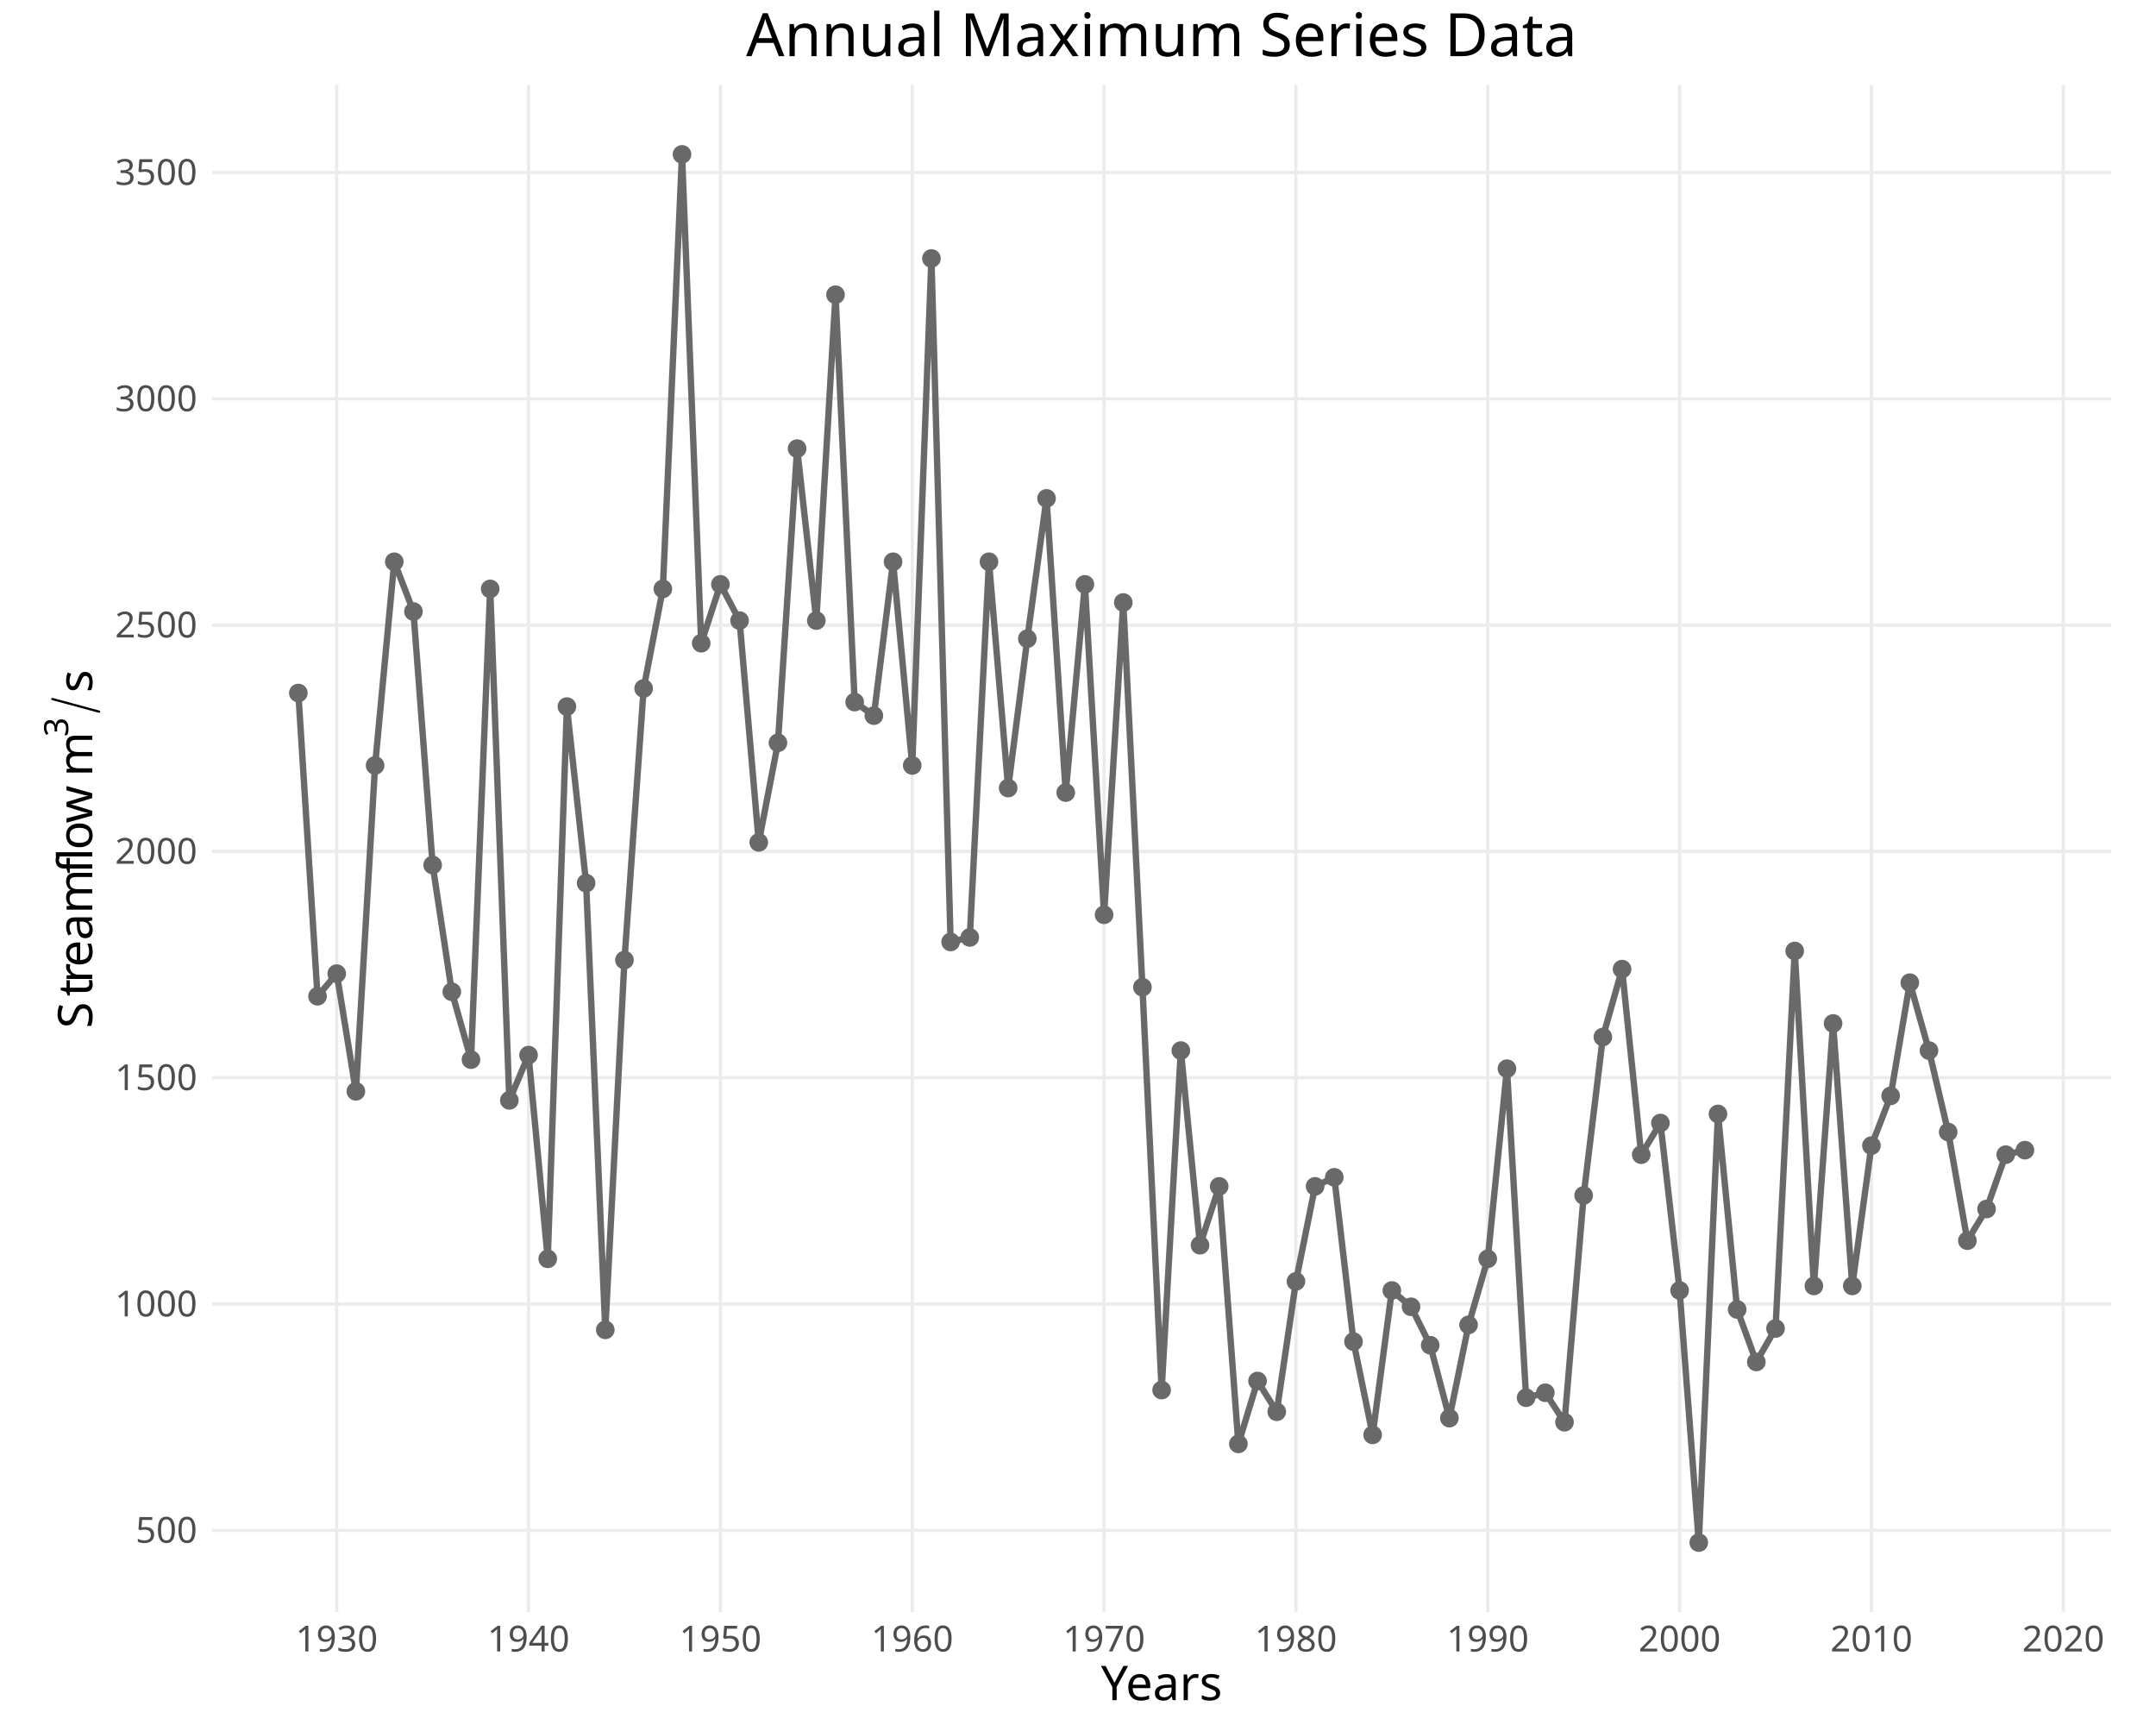
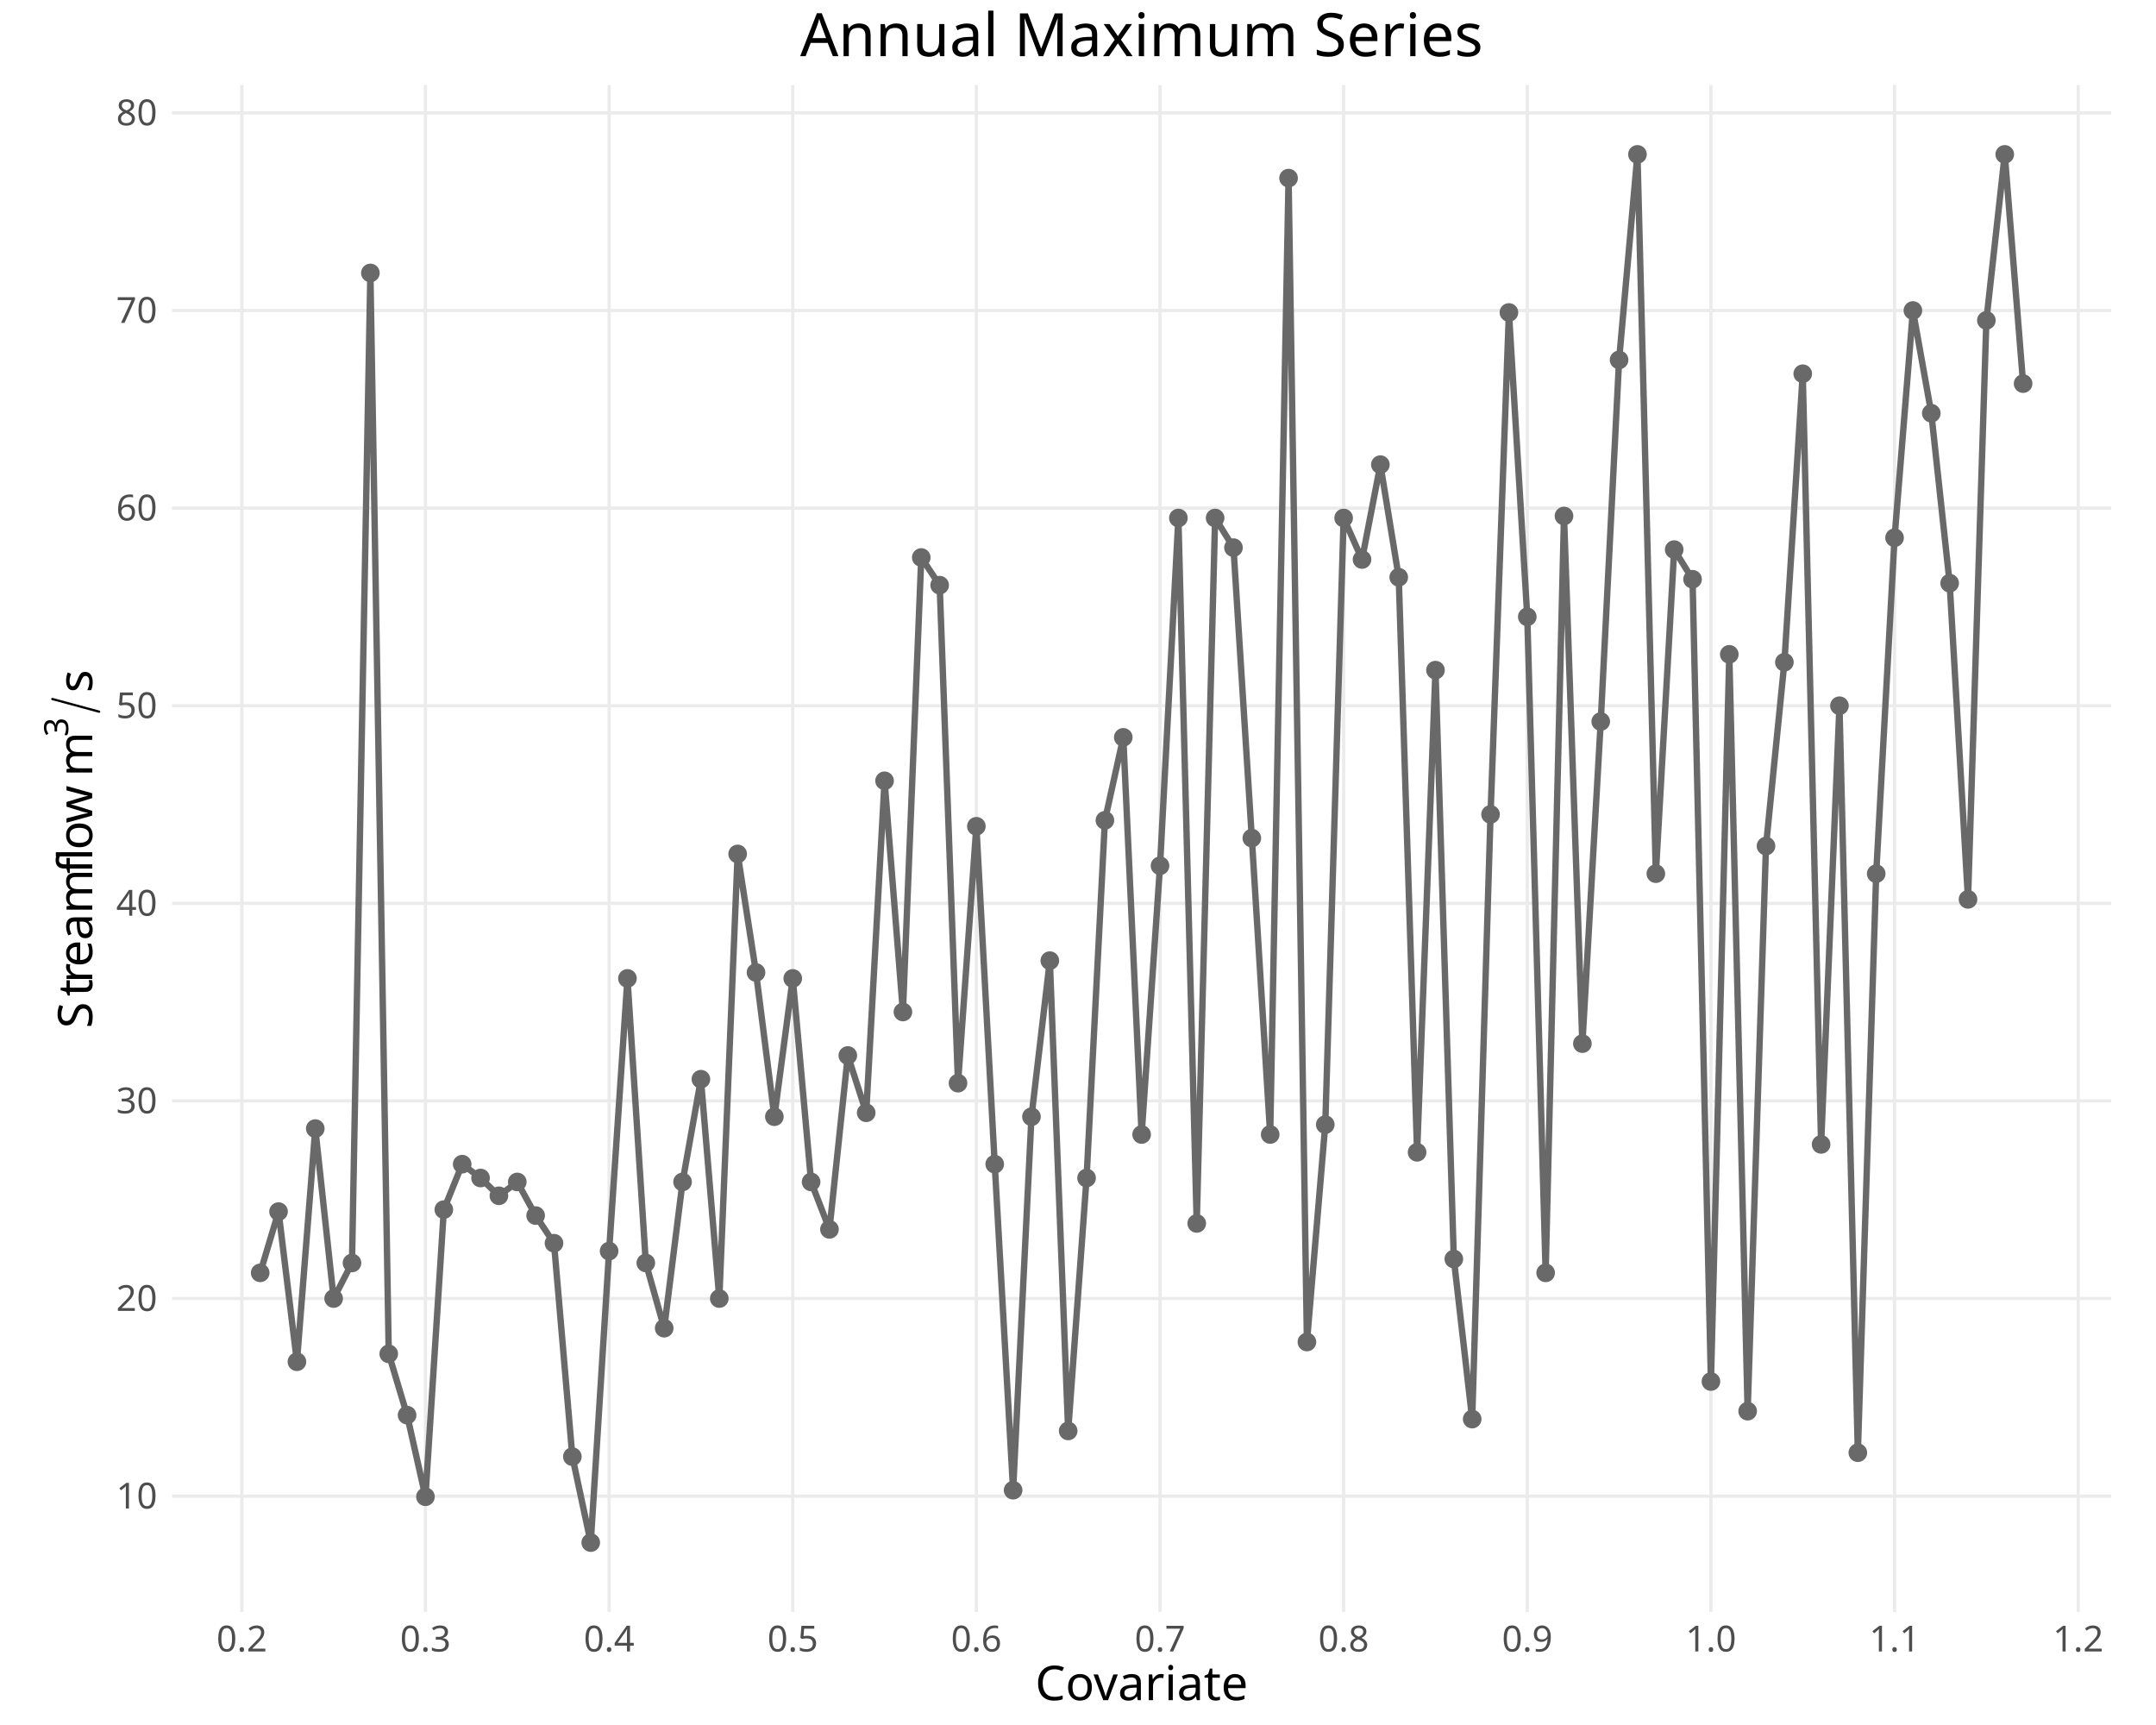
<svg xmlns="http://www.w3.org/2000/svg" class="svglite" data-engine-version="2.0" width="720.00pt" height="576.00pt" viewBox="0 0 720.00 576.00">
  <defs>
    <style type="text/css">
    .svglite line, .svglite polyline, .svglite polygon, .svglite path, .svglite rect, .svglite circle {
      fill: none;
      stroke: #000000;
      stroke-linecap: round;
      stroke-linejoin: round;
      stroke-miterlimit: 10.00;
    }
  </style>
  </defs>
  <rect width="100%" height="100%" style="stroke: none; fill: #FFFFFF;" />
  <defs>
    <clipPath id="cpMC4wMHw3MjAuMDB8MC4wMHw1NzYuMDA=">
      <rect x="0.00" y="0.00" width="720.00" height="576.00" />
    </clipPath>
  </defs>
  <g clip-path="url(#cpMC4wMHw3MjAuMDB8MC4wMHw1NzYuMDA=)">
    <rect x="0" y="0.00" width="720.00" height="576.00" style="stroke-width: 1.07; stroke: none; fill: #FFFFFF;" />
  </g>
  <defs>
-     <clipPath id="cpNzAuODB8NzA1LjA2fDI4LjM4fDUzOC4yNw==">
-       <rect x="70.80" y="28.38" width="634.25" height="509.89" />
+     <clipPath id="cpNTcuNDV8NzA1LjA2fDI4LjM4fDUzOC4yNw==">
+       <rect x="57.45" y="28.38" width="647.60" height="509.89" />
    </clipPath>
  </defs>
-   <g clip-path="url(#cpNzAuODB8NzA1LjA2fDI4LjM4fDUzOC4yNw==)">
-     <polyline points="70.80,511.01 705.06,511.01 " style="stroke-width: 1.07; stroke: #EBEBEB; stroke-linecap: butt;" />
-     <polyline points="70.80,435.44 705.06,435.44 " style="stroke-width: 1.07; stroke: #EBEBEB; stroke-linecap: butt;" />
-     <polyline points="70.80,359.87 705.06,359.87 " style="stroke-width: 1.07; stroke: #EBEBEB; stroke-linecap: butt;" />
-     <polyline points="70.80,284.30 705.06,284.30 " style="stroke-width: 1.07; stroke: #EBEBEB; stroke-linecap: butt;" />
-     <polyline points="70.80,208.74 705.06,208.74 " style="stroke-width: 1.07; stroke: #EBEBEB; stroke-linecap: butt;" />
-     <polyline points="70.80,133.17 705.06,133.17 " style="stroke-width: 1.07; stroke: #EBEBEB; stroke-linecap: butt;" />
-     <polyline points="70.80,57.60 705.06,57.60 " style="stroke-width: 1.07; stroke: #EBEBEB; stroke-linecap: butt;" />
-     <polyline points="112.45,538.27 112.45,28.38 " style="stroke-width: 1.07; stroke: #EBEBEB; stroke-linecap: butt;" />
-     <polyline points="176.51,538.27 176.51,28.38 " style="stroke-width: 1.07; stroke: #EBEBEB; stroke-linecap: butt;" />
-     <polyline points="240.58,538.27 240.58,28.38 " style="stroke-width: 1.07; stroke: #EBEBEB; stroke-linecap: butt;" />
-     <polyline points="304.64,538.27 304.64,28.38 " style="stroke-width: 1.07; stroke: #EBEBEB; stroke-linecap: butt;" />
-     <polyline points="368.71,538.27 368.71,28.38 " style="stroke-width: 1.07; stroke: #EBEBEB; stroke-linecap: butt;" />
-     <polyline points="432.78,538.27 432.78,28.38 " style="stroke-width: 1.07; stroke: #EBEBEB; stroke-linecap: butt;" />
-     <polyline points="496.84,538.27 496.84,28.38 " style="stroke-width: 1.07; stroke: #EBEBEB; stroke-linecap: butt;" />
-     <polyline points="560.91,538.27 560.91,28.38 " style="stroke-width: 1.07; stroke: #EBEBEB; stroke-linecap: butt;" />
-     <polyline points="624.97,538.27 624.97,28.38 " style="stroke-width: 1.07; stroke: #EBEBEB; stroke-linecap: butt;" />
-     <polyline points="689.04,538.27 689.04,28.38 " style="stroke-width: 1.07; stroke: #EBEBEB; stroke-linecap: butt;" />
-     <circle cx="99.63" cy="231.41" r="2.76" style="stroke-width: 0.71; stroke: #696969; fill: #696969;" />
-     <circle cx="106.04" cy="332.67" r="2.76" style="stroke-width: 0.71; stroke: #696969; fill: #696969;" />
-     <circle cx="112.45" cy="325.11" r="2.76" style="stroke-width: 0.71; stroke: #696969; fill: #696969;" />
-     <circle cx="118.85" cy="364.41" r="2.76" style="stroke-width: 0.71; stroke: #696969; fill: #696969;" />
-     <circle cx="125.26" cy="255.59" r="2.76" style="stroke-width: 0.71; stroke: #696969; fill: #696969;" />
-     <circle cx="131.67" cy="187.58" r="2.76" style="stroke-width: 0.71; stroke: #696969; fill: #696969;" />
-     <circle cx="138.07" cy="204.20" r="2.76" style="stroke-width: 0.71; stroke: #696969; fill: #696969;" />
-     <circle cx="144.48" cy="288.84" r="2.76" style="stroke-width: 0.71; stroke: #696969; fill: #696969;" />
-     <circle cx="150.88" cy="331.16" r="2.76" style="stroke-width: 0.71; stroke: #696969; fill: #696969;" />
-     <circle cx="157.29" cy="353.83" r="2.76" style="stroke-width: 0.71; stroke: #696969; fill: #696969;" />
-     <circle cx="163.70" cy="196.64" r="2.76" style="stroke-width: 0.71; stroke: #696969; fill: #696969;" />
-     <circle cx="170.10" cy="367.43" r="2.76" style="stroke-width: 0.71; stroke: #696969; fill: #696969;" />
-     <circle cx="176.51" cy="352.31" r="2.76" style="stroke-width: 0.71; stroke: #696969; fill: #696969;" />
-     <circle cx="182.92" cy="420.33" r="2.76" style="stroke-width: 0.71; stroke: #696969; fill: #696969;" />
-     <circle cx="189.32" cy="235.94" r="2.76" style="stroke-width: 0.71; stroke: #696969; fill: #696969;" />
-     <circle cx="195.73" cy="294.88" r="2.76" style="stroke-width: 0.71; stroke: #696969; fill: #696969;" />
-     <circle cx="202.14" cy="444.05" r="2.76" style="stroke-width: 0.71; stroke: #696969; fill: #696969;" />
-     <circle cx="208.54" cy="320.58" r="2.76" style="stroke-width: 0.71; stroke: #696969; fill: #696969;" />
-     <circle cx="214.95" cy="229.89" r="2.76" style="stroke-width: 0.71; stroke: #696969; fill: #696969;" />
-     <circle cx="221.36" cy="196.64" r="2.76" style="stroke-width: 0.71; stroke: #696969; fill: #696969;" />
-     <circle cx="227.76" cy="51.55" r="2.76" style="stroke-width: 0.71; stroke: #696969; fill: #696969;" />
-     <circle cx="234.17" cy="214.78" r="2.76" style="stroke-width: 0.71; stroke: #696969; fill: #696969;" />
-     <circle cx="240.58" cy="195.13" r="2.76" style="stroke-width: 0.71; stroke: #696969; fill: #696969;" />
-     <circle cx="246.98" cy="207.22" r="2.76" style="stroke-width: 0.71; stroke: #696969; fill: #696969;" />
-     <circle cx="253.39" cy="281.28" r="2.76" style="stroke-width: 0.71; stroke: #696969; fill: #696969;" />
-     <circle cx="259.80" cy="248.03" r="2.76" style="stroke-width: 0.71; stroke: #696969; fill: #696969;" />
-     <circle cx="266.20" cy="149.79" r="2.76" style="stroke-width: 0.71; stroke: #696969; fill: #696969;" />
-     <circle cx="272.61" cy="207.22" r="2.76" style="stroke-width: 0.71; stroke: #696969; fill: #696969;" />
-     <circle cx="279.02" cy="98.41" r="2.76" style="stroke-width: 0.71; stroke: #696969; fill: #696969;" />
-     <circle cx="285.42" cy="234.43" r="2.76" style="stroke-width: 0.71; stroke: #696969; fill: #696969;" />
-     <circle cx="291.83" cy="238.96" r="2.76" style="stroke-width: 0.71; stroke: #696969; fill: #696969;" />
-     <circle cx="298.24" cy="187.58" r="2.76" style="stroke-width: 0.71; stroke: #696969; fill: #696969;" />
-     <circle cx="304.64" cy="255.59" r="2.76" style="stroke-width: 0.71; stroke: #696969; fill: #696969;" />
-     <circle cx="311.05" cy="86.31" r="2.76" style="stroke-width: 0.71; stroke: #696969; fill: #696969;" />
-     <circle cx="317.46" cy="314.53" r="2.76" style="stroke-width: 0.71; stroke: #696969; fill: #696969;" />
-     <circle cx="323.86" cy="313.02" r="2.76" style="stroke-width: 0.71; stroke: #696969; fill: #696969;" />
-     <circle cx="330.27" cy="187.58" r="2.76" style="stroke-width: 0.71; stroke: #696969; fill: #696969;" />
-     <circle cx="336.68" cy="263.14" r="2.76" style="stroke-width: 0.71; stroke: #696969; fill: #696969;" />
-     <circle cx="343.08" cy="213.27" r="2.76" style="stroke-width: 0.71; stroke: #696969; fill: #696969;" />
-     <circle cx="349.49" cy="166.42" r="2.76" style="stroke-width: 0.71; stroke: #696969; fill: #696969;" />
-     <circle cx="355.90" cy="264.66" r="2.76" style="stroke-width: 0.71; stroke: #696969; fill: #696969;" />
-     <circle cx="362.30" cy="195.13" r="2.76" style="stroke-width: 0.71; stroke: #696969; fill: #696969;" />
-     <circle cx="368.71" cy="305.46" r="2.76" style="stroke-width: 0.71; stroke: #696969; fill: #696969;" />
-     <circle cx="375.12" cy="201.18" r="2.76" style="stroke-width: 0.71; stroke: #696969; fill: #696969;" />
-     <circle cx="381.52" cy="329.64" r="2.76" style="stroke-width: 0.71; stroke: #696969; fill: #696969;" />
-     <circle cx="387.93" cy="464.16" r="2.76" style="stroke-width: 0.71; stroke: #696969; fill: #696969;" />
-     <circle cx="394.34" cy="350.80" r="2.76" style="stroke-width: 0.71; stroke: #696969; fill: #696969;" />
-     <circle cx="400.74" cy="415.79" r="2.76" style="stroke-width: 0.71; stroke: #696969; fill: #696969;" />
-     <circle cx="407.15" cy="396.14" r="2.76" style="stroke-width: 0.71; stroke: #696969; fill: #696969;" />
-     <circle cx="413.56" cy="482.14" r="2.76" style="stroke-width: 0.71; stroke: #696969; fill: #696969;" />
-     <circle cx="419.96" cy="461.13" r="2.76" style="stroke-width: 0.71; stroke: #696969; fill: #696969;" />
-     <circle cx="426.37" cy="471.41" r="2.76" style="stroke-width: 0.71; stroke: #696969; fill: #696969;" />
-     <circle cx="432.78" cy="427.88" r="2.76" style="stroke-width: 0.71; stroke: #696969; fill: #696969;" />
-     <circle cx="439.18" cy="396.14" r="2.76" style="stroke-width: 0.71; stroke: #696969; fill: #696969;" />
-     <circle cx="445.59" cy="393.12" r="2.76" style="stroke-width: 0.71; stroke: #696969; fill: #696969;" />
-     <circle cx="452.00" cy="447.98" r="2.76" style="stroke-width: 0.71; stroke: #696969; fill: #696969;" />
-     <circle cx="458.40" cy="479.12" r="2.76" style="stroke-width: 0.71; stroke: #696969; fill: #696969;" />
-     <circle cx="464.81" cy="430.91" r="2.76" style="stroke-width: 0.71; stroke: #696969; fill: #696969;" />
-     <circle cx="471.22" cy="436.35" r="2.76" style="stroke-width: 0.71; stroke: #696969; fill: #696969;" />
-     <circle cx="477.62" cy="449.19" r="2.76" style="stroke-width: 0.71; stroke: #696969; fill: #696969;" />
-     <circle cx="484.03" cy="473.53" r="2.76" style="stroke-width: 0.71; stroke: #696969; fill: #696969;" />
-     <circle cx="490.43" cy="442.39" r="2.76" style="stroke-width: 0.71; stroke: #696969; fill: #696969;" />
-     <circle cx="496.84" cy="420.33" r="2.76" style="stroke-width: 0.71; stroke: #696969; fill: #696969;" />
-     <circle cx="503.25" cy="356.85" r="2.76" style="stroke-width: 0.71; stroke: #696969; fill: #696969;" />
-     <circle cx="509.65" cy="466.72" r="2.76" style="stroke-width: 0.71; stroke: #696969; fill: #696969;" />
-     <circle cx="516.06" cy="465.06" r="2.76" style="stroke-width: 0.71; stroke: #696969; fill: #696969;" />
-     <circle cx="522.47" cy="474.89" r="2.76" style="stroke-width: 0.71; stroke: #696969; fill: #696969;" />
-     <circle cx="528.87" cy="399.17" r="2.76" style="stroke-width: 0.71; stroke: #696969; fill: #696969;" />
-     <circle cx="535.28" cy="346.27" r="2.76" style="stroke-width: 0.71; stroke: #696969; fill: #696969;" />
-     <circle cx="541.69" cy="323.60" r="2.76" style="stroke-width: 0.71; stroke: #696969; fill: #696969;" />
-     <circle cx="548.09" cy="385.56" r="2.76" style="stroke-width: 0.71; stroke: #696969; fill: #696969;" />
-     <circle cx="554.50" cy="374.99" r="2.76" style="stroke-width: 0.71; stroke: #696969; fill: #696969;" />
-     <circle cx="560.91" cy="430.91" r="2.76" style="stroke-width: 0.71; stroke: #696969; fill: #696969;" />
-     <circle cx="567.31" cy="515.09" r="2.76" style="stroke-width: 0.71; stroke: #696969; fill: #696969;" />
-     <circle cx="573.72" cy="371.96" r="2.76" style="stroke-width: 0.71; stroke: #696969; fill: #696969;" />
-     <circle cx="580.13" cy="437.25" r="2.76" style="stroke-width: 0.71; stroke: #696969; fill: #696969;" />
-     <circle cx="586.53" cy="454.78" r="2.76" style="stroke-width: 0.71; stroke: #696969; fill: #696969;" />
-     <circle cx="592.94" cy="443.60" r="2.76" style="stroke-width: 0.71; stroke: #696969; fill: #696969;" />
-     <circle cx="599.35" cy="317.55" r="2.76" style="stroke-width: 0.71; stroke: #696969; fill: #696969;" />
-     <circle cx="605.75" cy="429.39" r="2.76" style="stroke-width: 0.71; stroke: #696969; fill: #696969;" />
-     <circle cx="612.16" cy="341.74" r="2.76" style="stroke-width: 0.71; stroke: #696969; fill: #696969;" />
-     <circle cx="618.57" cy="429.39" r="2.76" style="stroke-width: 0.71; stroke: #696969; fill: #696969;" />
-     <circle cx="624.97" cy="382.54" r="2.76" style="stroke-width: 0.71; stroke: #696969; fill: #696969;" />
-     <circle cx="631.38" cy="365.92" r="2.76" style="stroke-width: 0.71; stroke: #696969; fill: #696969;" />
-     <circle cx="637.79" cy="328.13" r="2.76" style="stroke-width: 0.71; stroke: #696969; fill: #696969;" />
-     <circle cx="644.19" cy="350.80" r="2.76" style="stroke-width: 0.71; stroke: #696969; fill: #696969;" />
-     <circle cx="650.60" cy="378.01" r="2.76" style="stroke-width: 0.71; stroke: #696969; fill: #696969;" />
-     <circle cx="657.01" cy="414.28" r="2.76" style="stroke-width: 0.71; stroke: #696969; fill: #696969;" />
-     <circle cx="663.41" cy="403.70" r="2.76" style="stroke-width: 0.71; stroke: #696969; fill: #696969;" />
-     <circle cx="669.82" cy="385.56" r="2.76" style="stroke-width: 0.71; stroke: #696969; fill: #696969;" />
-     <circle cx="676.23" cy="384.05" r="2.76" style="stroke-width: 0.71; stroke: #696969; fill: #696969;" />
-     <polyline points="99.63,231.41 106.04,332.67 112.45,325.11 118.85,364.41 125.26,255.59 131.67,187.58 138.07,204.20 144.48,288.84 150.88,331.16 157.29,353.83 163.70,196.64 170.10,367.43 176.51,352.31 182.92,420.33 189.32,235.94 195.73,294.88 202.14,444.05 208.54,320.58 214.95,229.89 221.36,196.64 227.76,51.55 234.17,214.78 240.58,195.13 246.98,207.22 253.39,281.28 259.80,248.03 266.20,149.79 272.61,207.22 279.02,98.41 285.42,234.43 291.83,238.96 298.24,187.58 304.64,255.59 311.05,86.31 317.46,314.53 323.86,313.02 330.27,187.58 336.68,263.14 343.08,213.27 349.49,166.42 355.90,264.66 362.30,195.13 368.71,305.46 375.12,201.18 381.52,329.64 387.93,464.16 394.34,350.80 400.74,415.79 407.15,396.14 413.56,482.14 419.96,461.13 426.37,471.41 432.78,427.88 439.18,396.14 445.59,393.12 452.00,447.98 458.40,479.12 464.81,430.91 471.22,436.35 477.62,449.19 484.03,473.53 490.43,442.39 496.84,420.33 503.25,356.85 509.65,466.72 516.06,465.06 522.47,474.89 528.87,399.17 535.28,346.27 541.69,323.60 548.09,385.56 554.50,374.99 560.91,430.91 567.31,515.09 573.72,371.96 580.13,437.25 586.53,454.78 592.94,443.60 599.35,317.55 605.75,429.39 612.16,341.74 618.57,429.39 624.97,382.54 631.38,365.92 637.79,328.13 644.19,350.80 650.60,378.01 657.01,414.28 663.41,403.70 669.82,385.56 676.23,384.05 " style="stroke-width: 2.13; stroke: #696969; stroke-linecap: butt;" />
+   <g clip-path="url(#cpNTcuNDV8NzA1LjA2fDI4LjM4fDUzOC4yNw==)">
+     <polyline points="57.45,499.58 705.06,499.58 " style="stroke-width: 1.07; stroke: #EBEBEB; stroke-linecap: butt;" />
+     <polyline points="57.45,433.60 705.06,433.60 " style="stroke-width: 1.07; stroke: #EBEBEB; stroke-linecap: butt;" />
+     <polyline points="57.45,367.61 705.06,367.61 " style="stroke-width: 1.07; stroke: #EBEBEB; stroke-linecap: butt;" />
+     <polyline points="57.45,301.63 705.06,301.63 " style="stroke-width: 1.07; stroke: #EBEBEB; stroke-linecap: butt;" />
+     <polyline points="57.45,235.65 705.06,235.65 " style="stroke-width: 1.07; stroke: #EBEBEB; stroke-linecap: butt;" />
+     <polyline points="57.45,169.66 705.06,169.66 " style="stroke-width: 1.07; stroke: #EBEBEB; stroke-linecap: butt;" />
+     <polyline points="57.45,103.68 705.06,103.68 " style="stroke-width: 1.07; stroke: #EBEBEB; stroke-linecap: butt;" />
+     <polyline points="57.45,37.70 705.06,37.70 " style="stroke-width: 1.07; stroke: #EBEBEB; stroke-linecap: butt;" />
+     <polyline points="80.76,538.27 80.76,28.38 " style="stroke-width: 1.07; stroke: #EBEBEB; stroke-linecap: butt;" />
+     <polyline points="142.08,538.27 142.08,28.38 " style="stroke-width: 1.07; stroke: #EBEBEB; stroke-linecap: butt;" />
+     <polyline points="203.41,538.27 203.41,28.38 " style="stroke-width: 1.07; stroke: #EBEBEB; stroke-linecap: butt;" />
+     <polyline points="264.74,538.27 264.74,28.38 " style="stroke-width: 1.07; stroke: #EBEBEB; stroke-linecap: butt;" />
+     <polyline points="326.06,538.27 326.06,28.38 " style="stroke-width: 1.07; stroke: #EBEBEB; stroke-linecap: butt;" />
+     <polyline points="387.39,538.27 387.39,28.38 " style="stroke-width: 1.07; stroke: #EBEBEB; stroke-linecap: butt;" />
+     <polyline points="448.71,538.27 448.71,28.38 " style="stroke-width: 1.07; stroke: #EBEBEB; stroke-linecap: butt;" />
+     <polyline points="510.04,538.27 510.04,28.38 " style="stroke-width: 1.07; stroke: #EBEBEB; stroke-linecap: butt;" />
+     <polyline points="571.37,538.27 571.37,28.38 " style="stroke-width: 1.07; stroke: #EBEBEB; stroke-linecap: butt;" />
+     <polyline points="632.69,538.27 632.69,28.38 " style="stroke-width: 1.07; stroke: #EBEBEB; stroke-linecap: butt;" />
+     <polyline points="694.02,538.27 694.02,28.38 " style="stroke-width: 1.07; stroke: #EBEBEB; stroke-linecap: butt;" />
+     <circle cx="86.89" cy="425.02" r="2.76" style="stroke-width: 0.71; stroke: #696969; fill: #696969;" />
+     <circle cx="93.02" cy="404.57" r="2.76" style="stroke-width: 0.71; stroke: #696969; fill: #696969;" />
+     <circle cx="99.16" cy="454.71" r="2.76" style="stroke-width: 0.71; stroke: #696969; fill: #696969;" />
+     <circle cx="105.29" cy="376.85" r="2.76" style="stroke-width: 0.71; stroke: #696969; fill: #696969;" />
+     <circle cx="111.42" cy="433.60" r="2.76" style="stroke-width: 0.71; stroke: #696969; fill: #696969;" />
+     <circle cx="117.55" cy="421.72" r="2.76" style="stroke-width: 0.71; stroke: #696969; fill: #696969;" />
+     <circle cx="123.69" cy="91.14" r="2.76" style="stroke-width: 0.71; stroke: #696969; fill: #696969;" />
+     <circle cx="129.82" cy="452.07" r="2.76" style="stroke-width: 0.71; stroke: #696969; fill: #696969;" />
+     <circle cx="135.95" cy="472.53" r="2.76" style="stroke-width: 0.71; stroke: #696969; fill: #696969;" />
+     <circle cx="142.08" cy="499.78" r="2.76" style="stroke-width: 0.71; stroke: #696969; fill: #696969;" />
+     <circle cx="148.22" cy="403.91" r="2.76" style="stroke-width: 0.71; stroke: #696969; fill: #696969;" />
+     <circle cx="154.35" cy="388.73" r="2.76" style="stroke-width: 0.71; stroke: #696969; fill: #696969;" />
+     <circle cx="160.48" cy="393.35" r="2.76" style="stroke-width: 0.71; stroke: #696969; fill: #696969;" />
+     <circle cx="166.61" cy="399.29" r="2.76" style="stroke-width: 0.71; stroke: #696969; fill: #696969;" />
+     <circle cx="172.75" cy="394.67" r="2.76" style="stroke-width: 0.71; stroke: #696969; fill: #696969;" />
+     <circle cx="178.88" cy="405.89" r="2.76" style="stroke-width: 0.71; stroke: #696969; fill: #696969;" />
+     <circle cx="185.01" cy="415.12" r="2.76" style="stroke-width: 0.71; stroke: #696969; fill: #696969;" />
+     <circle cx="191.14" cy="486.39" r="2.76" style="stroke-width: 0.71; stroke: #696969; fill: #696969;" />
+     <circle cx="197.28" cy="515.09" r="2.76" style="stroke-width: 0.71; stroke: #696969; fill: #696969;" />
+     <circle cx="203.41" cy="417.76" r="2.76" style="stroke-width: 0.71; stroke: #696969; fill: #696969;" />
+     <circle cx="209.54" cy="326.71" r="2.76" style="stroke-width: 0.71; stroke: #696969; fill: #696969;" />
+     <circle cx="215.67" cy="421.72" r="2.76" style="stroke-width: 0.71; stroke: #696969; fill: #696969;" />
+     <circle cx="221.81" cy="443.50" r="2.76" style="stroke-width: 0.71; stroke: #696969; fill: #696969;" />
+     <circle cx="227.94" cy="394.67" r="2.76" style="stroke-width: 0.71; stroke: #696969; fill: #696969;" />
+     <circle cx="234.07" cy="360.36" r="2.76" style="stroke-width: 0.71; stroke: #696969; fill: #696969;" />
+     <circle cx="240.21" cy="433.60" r="2.76" style="stroke-width: 0.71; stroke: #696969; fill: #696969;" />
+     <circle cx="246.34" cy="285.14" r="2.76" style="stroke-width: 0.71; stroke: #696969; fill: #696969;" />
+     <circle cx="252.47" cy="324.73" r="2.76" style="stroke-width: 0.71; stroke: #696969; fill: #696969;" />
+     <circle cx="258.60" cy="372.89" r="2.76" style="stroke-width: 0.71; stroke: #696969; fill: #696969;" />
+     <circle cx="264.74" cy="326.71" r="2.76" style="stroke-width: 0.71; stroke: #696969; fill: #696969;" />
+     <circle cx="270.87" cy="394.67" r="2.76" style="stroke-width: 0.71; stroke: #696969; fill: #696969;" />
+     <circle cx="277.00" cy="410.50" r="2.76" style="stroke-width: 0.71; stroke: #696969; fill: #696969;" />
+     <circle cx="283.13" cy="352.44" r="2.76" style="stroke-width: 0.71; stroke: #696969; fill: #696969;" />
+     <circle cx="289.27" cy="371.57" r="2.76" style="stroke-width: 0.71; stroke: #696969; fill: #696969;" />
+     <circle cx="295.40" cy="260.72" r="2.76" style="stroke-width: 0.71; stroke: #696969; fill: #696969;" />
+     <circle cx="301.53" cy="337.92" r="2.76" style="stroke-width: 0.71; stroke: #696969; fill: #696969;" />
+     <circle cx="307.66" cy="186.16" r="2.76" style="stroke-width: 0.71; stroke: #696969; fill: #696969;" />
+     <circle cx="313.80" cy="195.40" r="2.76" style="stroke-width: 0.71; stroke: #696969; fill: #696969;" />
+     <circle cx="319.93" cy="361.68" r="2.76" style="stroke-width: 0.71; stroke: #696969; fill: #696969;" />
+     <circle cx="326.06" cy="275.90" r="2.76" style="stroke-width: 0.71; stroke: #696969; fill: #696969;" />
+     <circle cx="332.19" cy="388.73" r="2.76" style="stroke-width: 0.71; stroke: #696969; fill: #696969;" />
+     <circle cx="338.33" cy="497.60" r="2.76" style="stroke-width: 0.71; stroke: #696969; fill: #696969;" />
+     <circle cx="344.46" cy="372.89" r="2.76" style="stroke-width: 0.71; stroke: #696969; fill: #696969;" />
+     <circle cx="350.59" cy="320.77" r="2.76" style="stroke-width: 0.71; stroke: #696969; fill: #696969;" />
+     <circle cx="356.72" cy="477.81" r="2.76" style="stroke-width: 0.71; stroke: #696969; fill: #696969;" />
+     <circle cx="362.86" cy="393.35" r="2.76" style="stroke-width: 0.71; stroke: #696969; fill: #696969;" />
+     <circle cx="368.99" cy="273.92" r="2.76" style="stroke-width: 0.71; stroke: #696969; fill: #696969;" />
+     <circle cx="375.12" cy="246.21" r="2.76" style="stroke-width: 0.71; stroke: #696969; fill: #696969;" />
+     <circle cx="381.25" cy="378.83" r="2.76" style="stroke-width: 0.71; stroke: #696969; fill: #696969;" />
+     <circle cx="387.39" cy="289.09" r="2.76" style="stroke-width: 0.71; stroke: #696969; fill: #696969;" />
+     <circle cx="393.52" cy="172.96" r="2.76" style="stroke-width: 0.71; stroke: #696969; fill: #696969;" />
+     <circle cx="399.65" cy="408.52" r="2.76" style="stroke-width: 0.71; stroke: #696969; fill: #696969;" />
+     <circle cx="405.79" cy="172.96" r="2.76" style="stroke-width: 0.71; stroke: #696969; fill: #696969;" />
+     <circle cx="411.92" cy="182.86" r="2.76" style="stroke-width: 0.71; stroke: #696969; fill: #696969;" />
+     <circle cx="418.05" cy="279.86" r="2.76" style="stroke-width: 0.71; stroke: #696969; fill: #696969;" />
+     <circle cx="424.18" cy="378.83" r="2.76" style="stroke-width: 0.71; stroke: #696969; fill: #696969;" />
+     <circle cx="430.32" cy="59.47" r="2.76" style="stroke-width: 0.71; stroke: #696969; fill: #696969;" />
+     <circle cx="436.45" cy="448.11" r="2.76" style="stroke-width: 0.71; stroke: #696969; fill: #696969;" />
+     <circle cx="442.58" cy="375.53" r="2.76" style="stroke-width: 0.71; stroke: #696969; fill: #696969;" />
+     <circle cx="448.71" cy="172.96" r="2.76" style="stroke-width: 0.71; stroke: #696969; fill: #696969;" />
+     <circle cx="454.85" cy="186.82" r="2.76" style="stroke-width: 0.71; stroke: #696969; fill: #696969;" />
+     <circle cx="460.98" cy="155.15" r="2.76" style="stroke-width: 0.71; stroke: #696969; fill: #696969;" />
+     <circle cx="467.11" cy="192.76" r="2.76" style="stroke-width: 0.71; stroke: #696969; fill: #696969;" />
+     <circle cx="473.24" cy="384.77" r="2.76" style="stroke-width: 0.71; stroke: #696969; fill: #696969;" />
+     <circle cx="479.38" cy="223.77" r="2.76" style="stroke-width: 0.71; stroke: #696969; fill: #696969;" />
+     <circle cx="485.51" cy="420.40" r="2.76" style="stroke-width: 0.71; stroke: #696969; fill: #696969;" />
+     <circle cx="491.64" cy="473.85" r="2.76" style="stroke-width: 0.71; stroke: #696969; fill: #696969;" />
+     <circle cx="497.77" cy="271.94" r="2.76" style="stroke-width: 0.71; stroke: #696969; fill: #696969;" />
+     <circle cx="503.91" cy="104.34" r="2.76" style="stroke-width: 0.71; stroke: #696969; fill: #696969;" />
+     <circle cx="510.04" cy="205.96" r="2.76" style="stroke-width: 0.71; stroke: #696969; fill: #696969;" />
+     <circle cx="516.17" cy="425.02" r="2.76" style="stroke-width: 0.71; stroke: #696969; fill: #696969;" />
+     <circle cx="522.30" cy="172.30" r="2.76" style="stroke-width: 0.71; stroke: #696969; fill: #696969;" />
+     <circle cx="528.44" cy="348.48" r="2.76" style="stroke-width: 0.71; stroke: #696969; fill: #696969;" />
+     <circle cx="534.57" cy="240.93" r="2.76" style="stroke-width: 0.71; stroke: #696969; fill: #696969;" />
+     <circle cx="540.70" cy="120.18" r="2.76" style="stroke-width: 0.71; stroke: #696969; fill: #696969;" />
+     <circle cx="546.83" cy="51.55" r="2.76" style="stroke-width: 0.71; stroke: #696969; fill: #696969;" />
+     <circle cx="552.97" cy="291.73" r="2.76" style="stroke-width: 0.71; stroke: #696969; fill: #696969;" />
+     <circle cx="559.10" cy="183.52" r="2.76" style="stroke-width: 0.71; stroke: #696969; fill: #696969;" />
+     <circle cx="565.23" cy="193.42" r="2.76" style="stroke-width: 0.71; stroke: #696969; fill: #696969;" />
+     <circle cx="571.37" cy="461.31" r="2.76" style="stroke-width: 0.71; stroke: #696969; fill: #696969;" />
+     <circle cx="577.50" cy="218.49" r="2.76" style="stroke-width: 0.71; stroke: #696969; fill: #696969;" />
+     <circle cx="583.63" cy="471.21" r="2.76" style="stroke-width: 0.71; stroke: #696969; fill: #696969;" />
+     <circle cx="589.76" cy="282.50" r="2.76" style="stroke-width: 0.71; stroke: #696969; fill: #696969;" />
+     <circle cx="595.90" cy="221.13" r="2.76" style="stroke-width: 0.71; stroke: #696969; fill: #696969;" />
+     <circle cx="602.03" cy="124.80" r="2.76" style="stroke-width: 0.71; stroke: #696969; fill: #696969;" />
+     <circle cx="608.16" cy="382.13" r="2.76" style="stroke-width: 0.71; stroke: #696969; fill: #696969;" />
+     <circle cx="614.29" cy="235.65" r="2.76" style="stroke-width: 0.71; stroke: #696969; fill: #696969;" />
+     <circle cx="620.43" cy="485.07" r="2.76" style="stroke-width: 0.71; stroke: #696969; fill: #696969;" />
+     <circle cx="626.56" cy="291.73" r="2.76" style="stroke-width: 0.71; stroke: #696969; fill: #696969;" />
+     <circle cx="632.69" cy="179.56" r="2.76" style="stroke-width: 0.71; stroke: #696969; fill: #696969;" />
+     <circle cx="638.82" cy="103.68" r="2.76" style="stroke-width: 0.71; stroke: #696969; fill: #696969;" />
+     <circle cx="644.96" cy="137.99" r="2.76" style="stroke-width: 0.71; stroke: #696969; fill: #696969;" />
+     <circle cx="651.09" cy="194.74" r="2.76" style="stroke-width: 0.71; stroke: #696969; fill: #696969;" />
+     <circle cx="657.22" cy="300.31" r="2.76" style="stroke-width: 0.71; stroke: #696969; fill: #696969;" />
+     <circle cx="663.35" cy="106.98" r="2.76" style="stroke-width: 0.71; stroke: #696969; fill: #696969;" />
+     <circle cx="669.49" cy="51.55" r="2.76" style="stroke-width: 0.71; stroke: #696969; fill: #696969;" />
+     <circle cx="675.62" cy="128.09" r="2.76" style="stroke-width: 0.71; stroke: #696969; fill: #696969;" />
+     <polyline points="86.89,425.02 93.02,404.57 99.16,454.71 105.29,376.85 111.42,433.60 117.55,421.72 123.69,91.14 129.82,452.07 135.95,472.53 142.08,499.78 148.22,403.91 154.35,388.73 160.48,393.35 166.61,399.29 172.75,394.67 178.88,405.89 185.01,415.12 191.14,486.39 197.28,515.09 203.41,417.76 209.54,326.71 215.67,421.72 221.81,443.50 227.94,394.67 234.07,360.36 240.21,433.60 246.34,285.14 252.47,324.73 258.60,372.89 264.74,326.71 270.87,394.67 277.00,410.50 283.13,352.44 289.27,371.57 295.40,260.72 301.53,337.92 307.66,186.16 313.80,195.40 319.93,361.68 326.06,275.90 332.19,388.73 338.33,497.60 344.46,372.89 350.59,320.77 356.72,477.81 362.86,393.35 368.99,273.92 375.12,246.21 381.25,378.83 387.39,289.09 393.52,172.96 399.65,408.52 405.79,172.96 411.92,182.86 418.05,279.86 424.18,378.83 430.32,59.47 436.45,448.11 442.58,375.53 448.71,172.96 454.85,186.82 460.98,155.15 467.11,192.76 473.24,384.77 479.38,223.77 485.51,420.40 491.64,473.85 497.77,271.94 503.91,104.34 510.04,205.96 516.17,425.02 522.30,172.30 528.44,348.48 534.57,240.93 540.70,120.18 546.83,51.55 552.97,291.73 559.10,183.52 565.23,193.42 571.37,461.31 577.50,218.49 583.63,471.21 589.76,282.50 595.90,221.13 602.03,124.80 608.16,382.13 614.29,235.65 620.43,485.07 626.56,291.73 632.69,179.56 638.82,103.68 644.96,137.99 651.09,194.74 657.22,300.31 663.35,106.98 669.49,51.55 675.62,128.09 " style="stroke-width: 2.13; stroke: #696969; stroke-linecap: butt;" />
+     <polyline points="86.89,313.45 93.02,313.45 99.16,313.45 105.29,313.45 111.42,313.45 117.55,313.45 123.69,313.45 129.82,313.45 135.95,313.45 142.08,313.45 148.22,313.45 154.35,313.45 160.48,313.45 166.61,313.45 172.75,313.45 178.88,313.45 185.01,313.45 191.14,313.45 197.28,313.45 203.41,313.45 209.54,313.45 215.67,313.45 221.81,313.45 227.94,313.45 234.07,313.45 240.21,313.45 246.34,313.45 252.47,313.45 258.60,313.45 264.74,313.45 270.87,313.45 277.00,313.45 283.13,313.45 289.27,313.45 295.40,313.45 301.53,313.45 307.66,313.45 313.80,313.45 319.93,313.45 326.06,313.45 332.19,313.45 338.33,313.45 344.46,313.45 350.59,313.45 356.72,313.45 362.86,313.45 368.99,313.45 375.12,313.45 381.25,313.45 387.39,313.45 393.52,313.45 399.65,313.45 405.79,313.45 411.92,313.45 418.05,313.45 424.18,313.45 430.32,313.45 436.45,313.45 442.58,313.45 448.71,313.45 454.85,313.45 460.98,313.45 467.11,313.45 473.24,313.45 479.38,313.45 485.51,313.45 491.64,313.45 497.77,313.45 503.91,313.45 510.04,313.45 516.17,313.45 522.30,313.45 528.44,313.45 534.57,313.45 540.70,313.45 546.83,313.45 552.97,313.45 559.10,313.45 565.23,313.45 571.37,313.45 577.50,313.45 583.63,313.45 589.76,313.45 595.90,313.45 602.03,313.45 608.16,313.45 614.29,313.45 620.43,313.45 626.56,313.45 632.69,313.45 638.82,313.45 644.96,313.45 651.09,313.45 657.22,313.45 663.35,313.45 669.49,313.45 675.62,313.45 " style="stroke-width: 0.00; stroke: #0000FF; stroke-linecap: butt;" />
+     <polyline points="86.89,190.66 93.02,190.66 99.16,190.66 105.29,190.66 111.42,190.66 117.55,190.66 123.69,190.66 129.82,190.66 135.95,190.66 142.08,190.66 148.22,190.66 154.35,190.66 160.48,190.66 166.61,190.66 172.75,190.66 178.88,190.66 185.01,190.66 191.14,190.66 197.28,190.66 203.41,190.66 209.54,190.66 215.67,190.66 221.81,190.66 227.94,190.66 234.07,190.66 240.21,190.66 246.34,190.66 252.47,190.66 258.60,190.66 264.74,190.66 270.87,190.66 277.00,190.66 283.13,190.66 289.27,190.66 295.40,190.66 301.53,190.66 307.66,190.66 313.80,190.66 319.93,190.66 326.06,190.66 332.19,190.66 338.33,190.66 344.46,190.66 350.59,190.66 356.72,190.66 362.86,190.66 368.99,190.66 375.12,190.66 381.25,190.66 387.39,190.66 393.52,190.66 399.65,190.66 405.79,190.66 411.92,190.66 418.05,190.66 424.18,190.66 430.32,190.66 436.45,190.66 442.58,190.66 448.71,190.66 454.85,190.66 460.98,190.66 467.11,190.66 473.24,190.66 479.38,190.66 485.51,190.66 491.64,190.66 497.77,190.66 503.91,190.66 510.04,190.66 516.17,190.66 522.30,190.66 528.44,190.66 534.57,190.66 540.70,190.66 546.83,190.66 552.97,190.66 559.10,190.66 565.23,190.66 571.37,190.66 577.50,190.66 583.63,190.66 589.76,190.66 595.90,190.66 602.03,190.66 608.16,190.66 614.29,190.66 620.43,190.66 626.56,190.66 632.69,190.66 638.82,190.66 644.96,190.66 651.09,190.66 657.22,190.66 663.35,190.66 669.49,190.66 675.62,190.66 " style="stroke-width: 0.00; stroke: #0000FF; stroke-dasharray: 4.00,4.00; stroke-linecap: butt;" />
+     <polyline points="86.89,436.23 93.02,436.23 99.16,436.23 105.29,436.23 111.42,436.23 117.55,436.23 123.69,436.23 129.82,436.23 135.95,436.23 142.08,436.23 148.22,436.23 154.35,436.23 160.48,436.23 166.61,436.23 172.75,436.23 178.88,436.23 185.01,436.23 191.14,436.23 197.28,436.23 203.41,436.23 209.54,436.23 215.67,436.23 221.81,436.23 227.94,436.23 234.07,436.23 240.21,436.23 246.34,436.23 252.47,436.23 258.60,436.23 264.74,436.23 270.87,436.23 277.00,436.23 283.13,436.23 289.27,436.23 295.40,436.23 301.53,436.23 307.66,436.23 313.80,436.23 319.93,436.23 326.06,436.23 332.19,436.23 338.33,436.23 344.46,436.23 350.59,436.23 356.72,436.23 362.86,436.23 368.99,436.23 375.12,436.23 381.25,436.23 387.39,436.23 393.52,436.23 399.65,436.23 405.79,436.23 411.92,436.23 418.05,436.23 424.18,436.23 430.32,436.23 436.45,436.23 442.58,436.23 448.71,436.23 454.85,436.23 460.98,436.23 467.11,436.23 473.24,436.23 479.38,436.23 485.51,436.23 491.64,436.23 497.77,436.23 503.91,436.23 510.04,436.23 516.17,436.23 522.30,436.23 528.44,436.23 534.57,436.23 540.70,436.23 546.83,436.23 552.97,436.23 559.10,436.23 565.23,436.23 571.37,436.23 577.50,436.23 583.63,436.23 589.76,436.23 595.90,436.23 602.03,436.23 608.16,436.23 614.29,436.23 620.43,436.23 626.56,436.23 632.69,436.23 638.82,436.23 644.96,436.23 651.09,436.23 657.22,436.23 663.35,436.23 669.49,436.23 675.62,436.23 " style="stroke-width: 0.00; stroke: #0000FF; stroke-dasharray: 4.00,4.00; stroke-linecap: butt;" />
  </g>
  <g clip-path="url(#cpMC4wMHw3MjAuMDB8MC4wMHw1NzYuMDA=)">
-     <text x="65.87" y="515.14" text-anchor="end" style="font-size: 12.00px; fill: #4D4D4D; font-family: sans;" textLength="20.02px" lengthAdjust="spacingAndGlyphs">500</text>
-     <text x="65.87" y="439.57" text-anchor="end" style="font-size: 12.00px; fill: #4D4D4D; font-family: sans;" textLength="26.70px" lengthAdjust="spacingAndGlyphs">1000</text>
-     <text x="65.87" y="364.00" text-anchor="end" style="font-size: 12.00px; fill: #4D4D4D; font-family: sans;" textLength="26.70px" lengthAdjust="spacingAndGlyphs">1500</text>
-     <text x="65.87" y="288.43" text-anchor="end" style="font-size: 12.00px; fill: #4D4D4D; font-family: sans;" textLength="26.70px" lengthAdjust="spacingAndGlyphs">2000</text>
-     <text x="65.87" y="212.86" text-anchor="end" style="font-size: 12.00px; fill: #4D4D4D; font-family: sans;" textLength="26.70px" lengthAdjust="spacingAndGlyphs">2500</text>
-     <text x="65.87" y="137.30" text-anchor="end" style="font-size: 12.00px; fill: #4D4D4D; font-family: sans;" textLength="26.70px" lengthAdjust="spacingAndGlyphs">3000</text>
-     <text x="65.87" y="61.73" text-anchor="end" style="font-size: 12.00px; fill: #4D4D4D; font-family: sans;" textLength="26.70px" lengthAdjust="spacingAndGlyphs">3500</text>
-     <text x="112.45" y="551.45" text-anchor="middle" style="font-size: 12.00px; fill: #4D4D4D; font-family: sans;" textLength="26.70px" lengthAdjust="spacingAndGlyphs">1930</text>
-     <text x="176.51" y="551.45" text-anchor="middle" style="font-size: 12.00px; fill: #4D4D4D; font-family: sans;" textLength="26.70px" lengthAdjust="spacingAndGlyphs">1940</text>
-     <text x="240.58" y="551.45" text-anchor="middle" style="font-size: 12.00px; fill: #4D4D4D; font-family: sans;" textLength="26.70px" lengthAdjust="spacingAndGlyphs">1950</text>
-     <text x="304.64" y="551.45" text-anchor="middle" style="font-size: 12.00px; fill: #4D4D4D; font-family: sans;" textLength="26.70px" lengthAdjust="spacingAndGlyphs">1960</text>
-     <text x="368.71" y="551.45" text-anchor="middle" style="font-size: 12.00px; fill: #4D4D4D; font-family: sans;" textLength="26.70px" lengthAdjust="spacingAndGlyphs">1970</text>
-     <text x="432.78" y="551.45" text-anchor="middle" style="font-size: 12.00px; fill: #4D4D4D; font-family: sans;" textLength="26.70px" lengthAdjust="spacingAndGlyphs">1980</text>
-     <text x="496.84" y="551.45" text-anchor="middle" style="font-size: 12.00px; fill: #4D4D4D; font-family: sans;" textLength="26.70px" lengthAdjust="spacingAndGlyphs">1990</text>
-     <text x="560.91" y="551.45" text-anchor="middle" style="font-size: 12.00px; fill: #4D4D4D; font-family: sans;" textLength="26.70px" lengthAdjust="spacingAndGlyphs">2000</text>
-     <text x="624.97" y="551.45" text-anchor="middle" style="font-size: 12.00px; fill: #4D4D4D; font-family: sans;" textLength="26.70px" lengthAdjust="spacingAndGlyphs">2010</text>
-     <text x="689.04" y="551.45" text-anchor="middle" style="font-size: 12.00px; fill: #4D4D4D; font-family: sans;" textLength="26.70px" lengthAdjust="spacingAndGlyphs">2020</text>
-     <text x="387.93" y="567.70" text-anchor="middle" style="font-size: 16.00px; font-family: sans;" textLength="41.81px" lengthAdjust="spacingAndGlyphs">Years</text>
+     <text x="52.52" y="503.71" text-anchor="end" style="font-size: 12.00px; fill: #4D4D4D; font-family: sans;" textLength="13.35px" lengthAdjust="spacingAndGlyphs">10</text>
+     <text x="52.52" y="437.73" text-anchor="end" style="font-size: 12.00px; fill: #4D4D4D; font-family: sans;" textLength="13.35px" lengthAdjust="spacingAndGlyphs">20</text>
+     <text x="52.52" y="371.74" text-anchor="end" style="font-size: 12.00px; fill: #4D4D4D; font-family: sans;" textLength="13.35px" lengthAdjust="spacingAndGlyphs">30</text>
+     <text x="52.52" y="305.76" text-anchor="end" style="font-size: 12.00px; fill: #4D4D4D; font-family: sans;" textLength="13.35px" lengthAdjust="spacingAndGlyphs">40</text>
+     <text x="52.52" y="239.78" text-anchor="end" style="font-size: 12.00px; fill: #4D4D4D; font-family: sans;" textLength="13.35px" lengthAdjust="spacingAndGlyphs">50</text>
+     <text x="52.52" y="173.79" text-anchor="end" style="font-size: 12.00px; fill: #4D4D4D; font-family: sans;" textLength="13.35px" lengthAdjust="spacingAndGlyphs">60</text>
+     <text x="52.52" y="107.81" text-anchor="end" style="font-size: 12.00px; fill: #4D4D4D; font-family: sans;" textLength="13.35px" lengthAdjust="spacingAndGlyphs">70</text>
+     <text x="52.52" y="41.83" text-anchor="end" style="font-size: 12.00px; fill: #4D4D4D; font-family: sans;" textLength="13.35px" lengthAdjust="spacingAndGlyphs">80</text>
+     <text x="80.76" y="551.45" text-anchor="middle" style="font-size: 12.00px; fill: #4D4D4D; font-family: sans;" textLength="16.68px" lengthAdjust="spacingAndGlyphs">0.2</text>
+     <text x="142.08" y="551.45" text-anchor="middle" style="font-size: 12.00px; fill: #4D4D4D; font-family: sans;" textLength="16.68px" lengthAdjust="spacingAndGlyphs">0.3</text>
+     <text x="203.41" y="551.45" text-anchor="middle" style="font-size: 12.00px; fill: #4D4D4D; font-family: sans;" textLength="16.68px" lengthAdjust="spacingAndGlyphs">0.4</text>
+     <text x="264.74" y="551.45" text-anchor="middle" style="font-size: 12.00px; fill: #4D4D4D; font-family: sans;" textLength="16.68px" lengthAdjust="spacingAndGlyphs">0.5</text>
+     <text x="326.06" y="551.45" text-anchor="middle" style="font-size: 12.00px; fill: #4D4D4D; font-family: sans;" textLength="16.68px" lengthAdjust="spacingAndGlyphs">0.6</text>
+     <text x="387.39" y="551.45" text-anchor="middle" style="font-size: 12.00px; fill: #4D4D4D; font-family: sans;" textLength="16.68px" lengthAdjust="spacingAndGlyphs">0.7</text>
+     <text x="448.71" y="551.45" text-anchor="middle" style="font-size: 12.00px; fill: #4D4D4D; font-family: sans;" textLength="16.68px" lengthAdjust="spacingAndGlyphs">0.8</text>
+     <text x="510.04" y="551.45" text-anchor="middle" style="font-size: 12.00px; fill: #4D4D4D; font-family: sans;" textLength="16.68px" lengthAdjust="spacingAndGlyphs">0.9</text>
+     <text x="571.37" y="551.45" text-anchor="middle" style="font-size: 12.00px; fill: #4D4D4D; font-family: sans;" textLength="16.68px" lengthAdjust="spacingAndGlyphs">1.0</text>
+     <text x="632.69" y="551.45" text-anchor="middle" style="font-size: 12.00px; fill: #4D4D4D; font-family: sans;" textLength="16.68px" lengthAdjust="spacingAndGlyphs">1.1</text>
+     <text x="694.02" y="551.45" text-anchor="middle" style="font-size: 12.00px; fill: #4D4D4D; font-family: sans;" textLength="16.68px" lengthAdjust="spacingAndGlyphs">1.2</text>
+     <text x="381.25" y="567.70" text-anchor="middle" style="font-size: 16.00px; font-family: sans;" textLength="68.49px" lengthAdjust="spacingAndGlyphs">Covariate</text>
    <text transform="translate(30.80,343.35) rotate(-90)" style="font-size: 16.00px; font-family: sans;" textLength="10.68px" lengthAdjust="spacingAndGlyphs">S</text>
    <text transform="translate(30.80,332.68) rotate(-90)" style="font-size: 16.00px; font-family: sans;" textLength="4.44px" lengthAdjust="spacingAndGlyphs">t</text>
    <text transform="translate(30.80,328.23) rotate(-90)" style="font-size: 16.00px; font-family: sans;" textLength="5.33px" lengthAdjust="spacingAndGlyphs">r</text>
    <text transform="translate(30.80,322.91) rotate(-90)" style="font-size: 16.00px; font-family: sans;" textLength="8.90px" lengthAdjust="spacingAndGlyphs">e</text>
    <text transform="translate(30.80,314.01) rotate(-90)" style="font-size: 16.00px; font-family: sans;" textLength="8.90px" lengthAdjust="spacingAndGlyphs">a</text>
    <text transform="translate(30.80,305.11) rotate(-90)" style="font-size: 16.00px; font-family: sans;" textLength="13.33px" lengthAdjust="spacingAndGlyphs">m</text>
    <text transform="translate(30.80,291.77) rotate(-90)" style="font-size: 16.00px; font-family: sans;" textLength="4.44px" lengthAdjust="spacingAndGlyphs">f</text>
    <text transform="translate(30.80,287.33) rotate(-90)" style="font-size: 16.00px; font-family: sans;" textLength="3.55px" lengthAdjust="spacingAndGlyphs">l</text>
    <text transform="translate(30.80,283.78) rotate(-90)" style="font-size: 16.00px; font-family: sans;" textLength="8.90px" lengthAdjust="spacingAndGlyphs">o</text>
    <text transform="translate(30.80,274.88) rotate(-90)" style="font-size: 16.00px; font-family: sans;" textLength="11.56px" lengthAdjust="spacingAndGlyphs">w</text>
    <text transform="translate(30.80,263.32) rotate(-90)" style="font-size: 16.00px; font-family: sans;" textLength="4.00px" lengthAdjust="spacingAndGlyphs"> </text>
    <text transform="translate(30.80,259.32) rotate(-90)" style="font-size: 16.00px; font-family: sans;" textLength="13.33px" lengthAdjust="spacingAndGlyphs">m</text>
    <text transform="translate(22.77,245.98) rotate(-90)" style="font-size: 11.20px; font-family: sans;" textLength="6.23px" lengthAdjust="spacingAndGlyphs">3</text>
    <polyline points="33.11,237.64 17.48,233.41 " style="stroke-width: 0.75;" />
    <text transform="translate(30.80,231.29) rotate(-90)" style="font-size: 16.00px; font-family: sans;" textLength="8.01px" lengthAdjust="spacingAndGlyphs">s</text>
-     <text x="387.93" y="18.75" text-anchor="middle" style="font-size: 20.00px; font-family: sans;" textLength="264.60px" lengthAdjust="spacingAndGlyphs">Annual Maximum Series Data</text>
+     <text x="381.25" y="18.75" text-anchor="middle" style="font-size: 20.00px; font-family: sans;" textLength="216.79px" lengthAdjust="spacingAndGlyphs">Annual Maximum Series</text>
  </g>
</svg>
